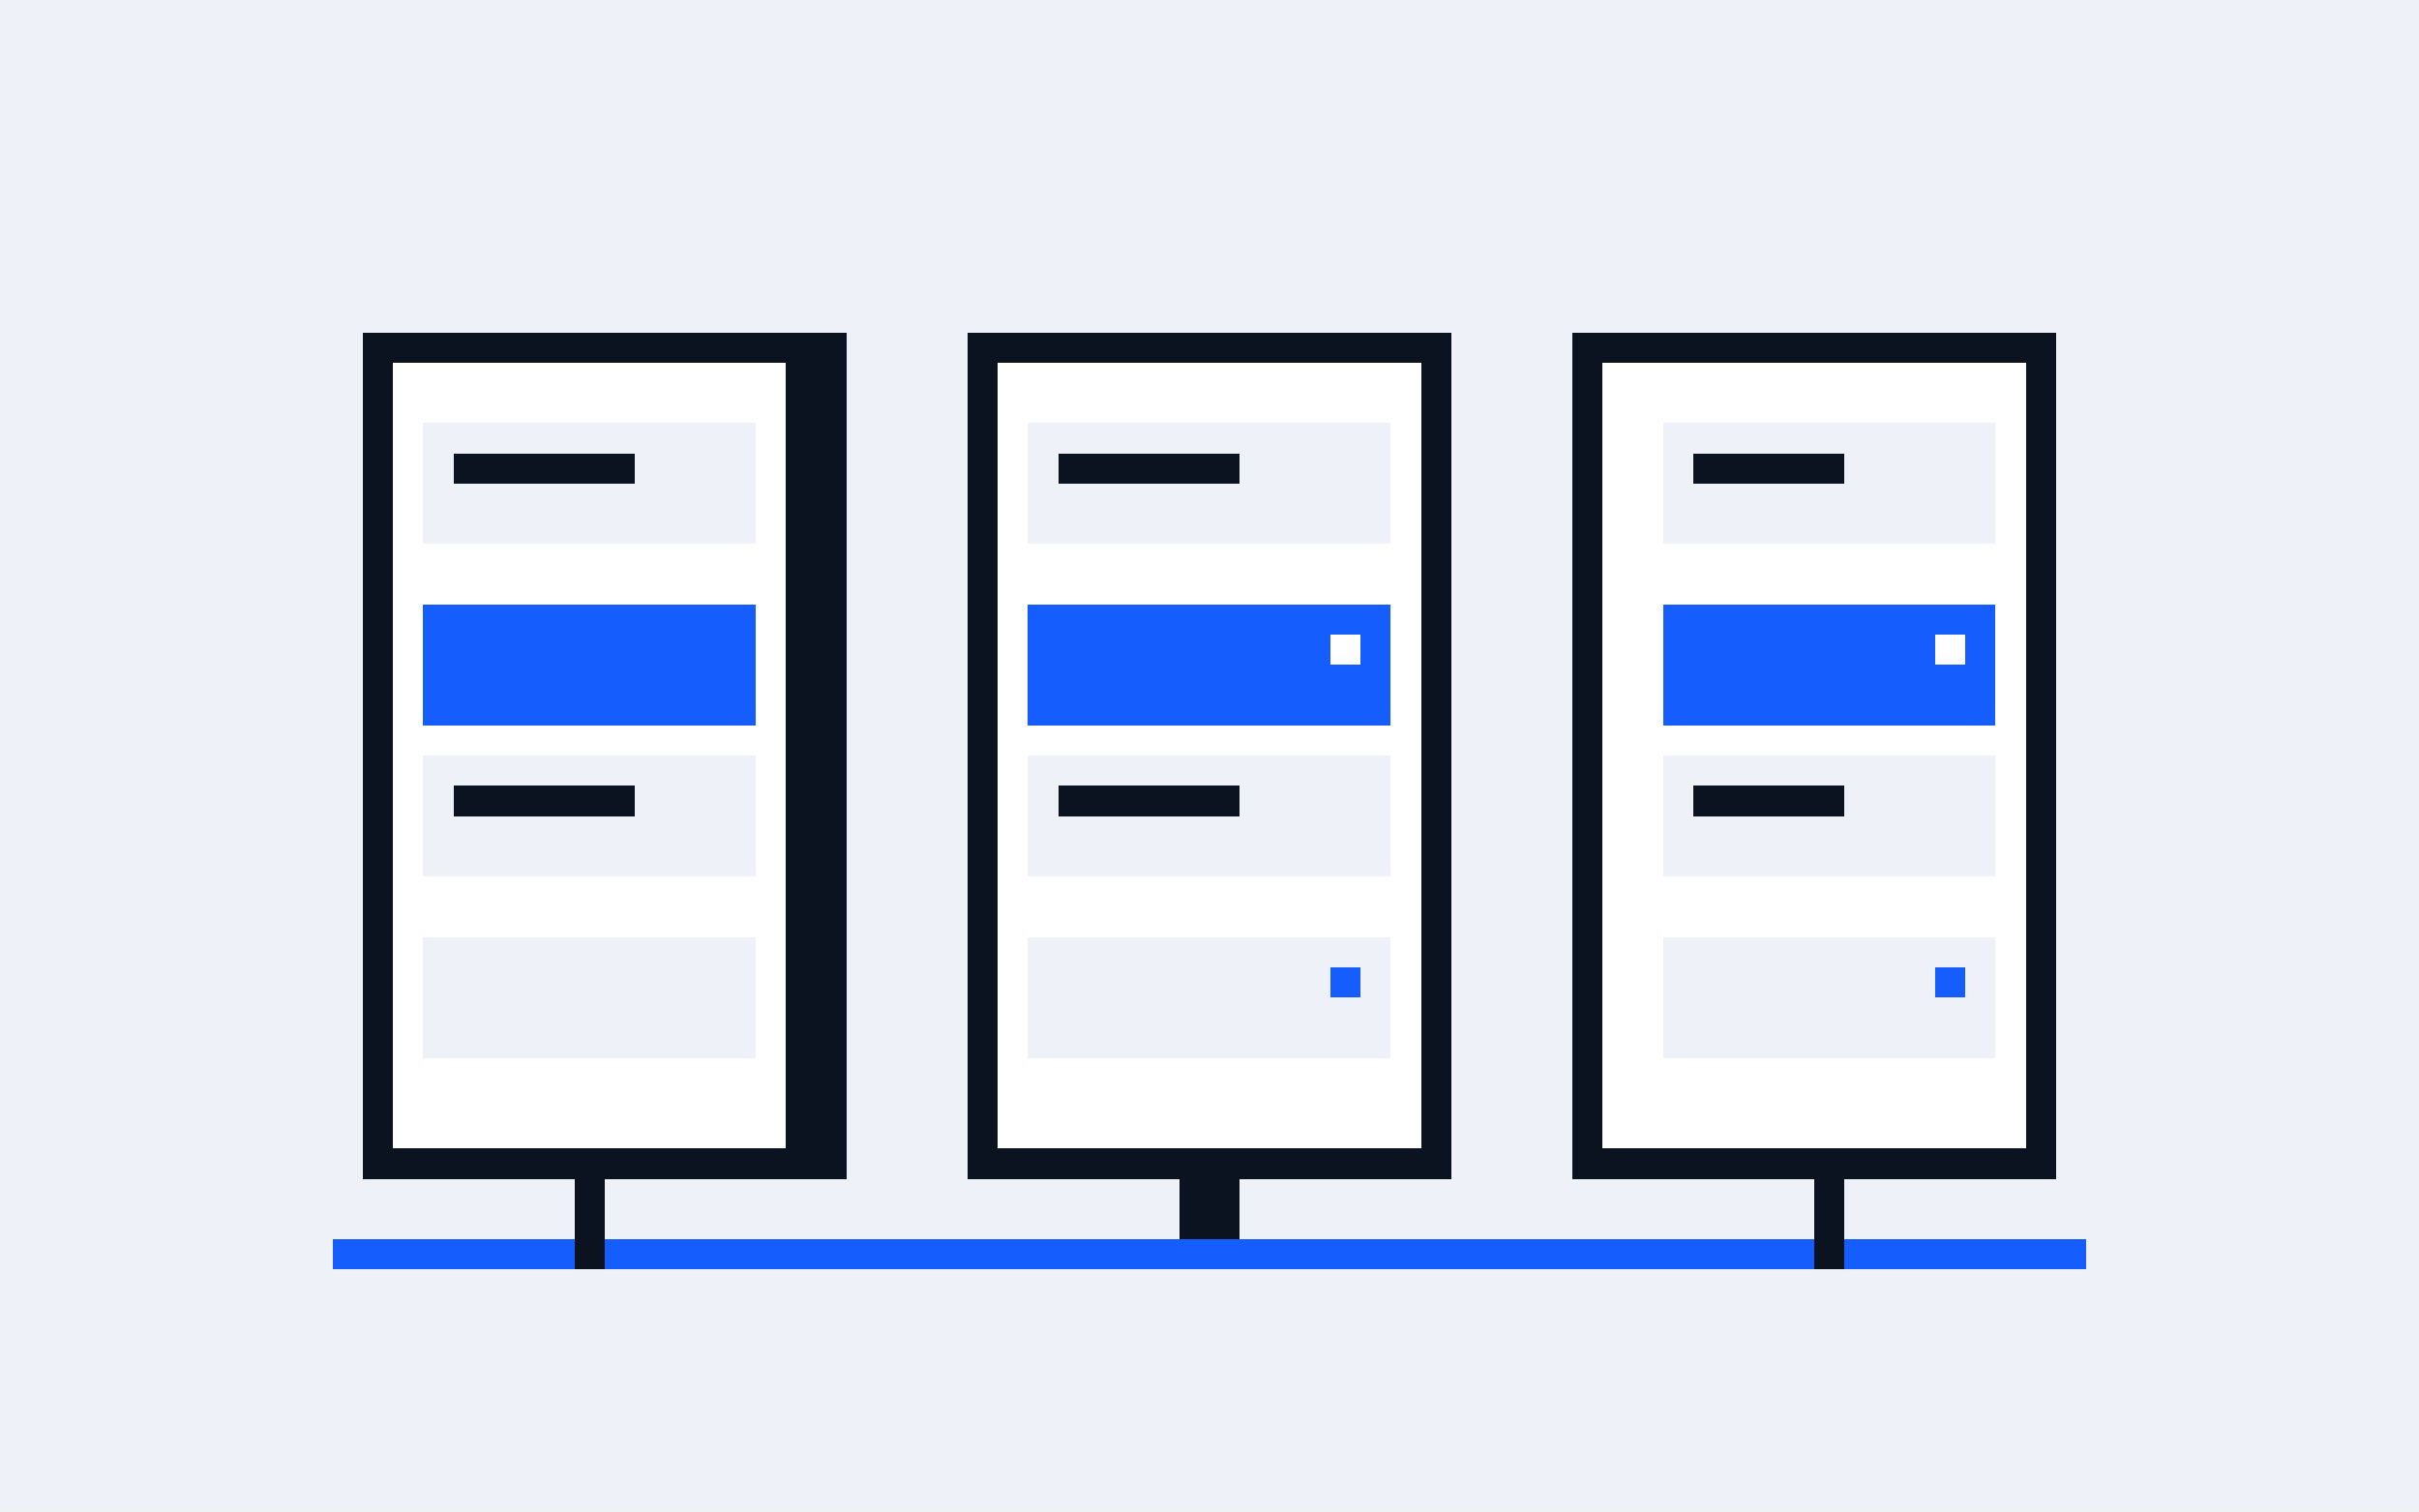
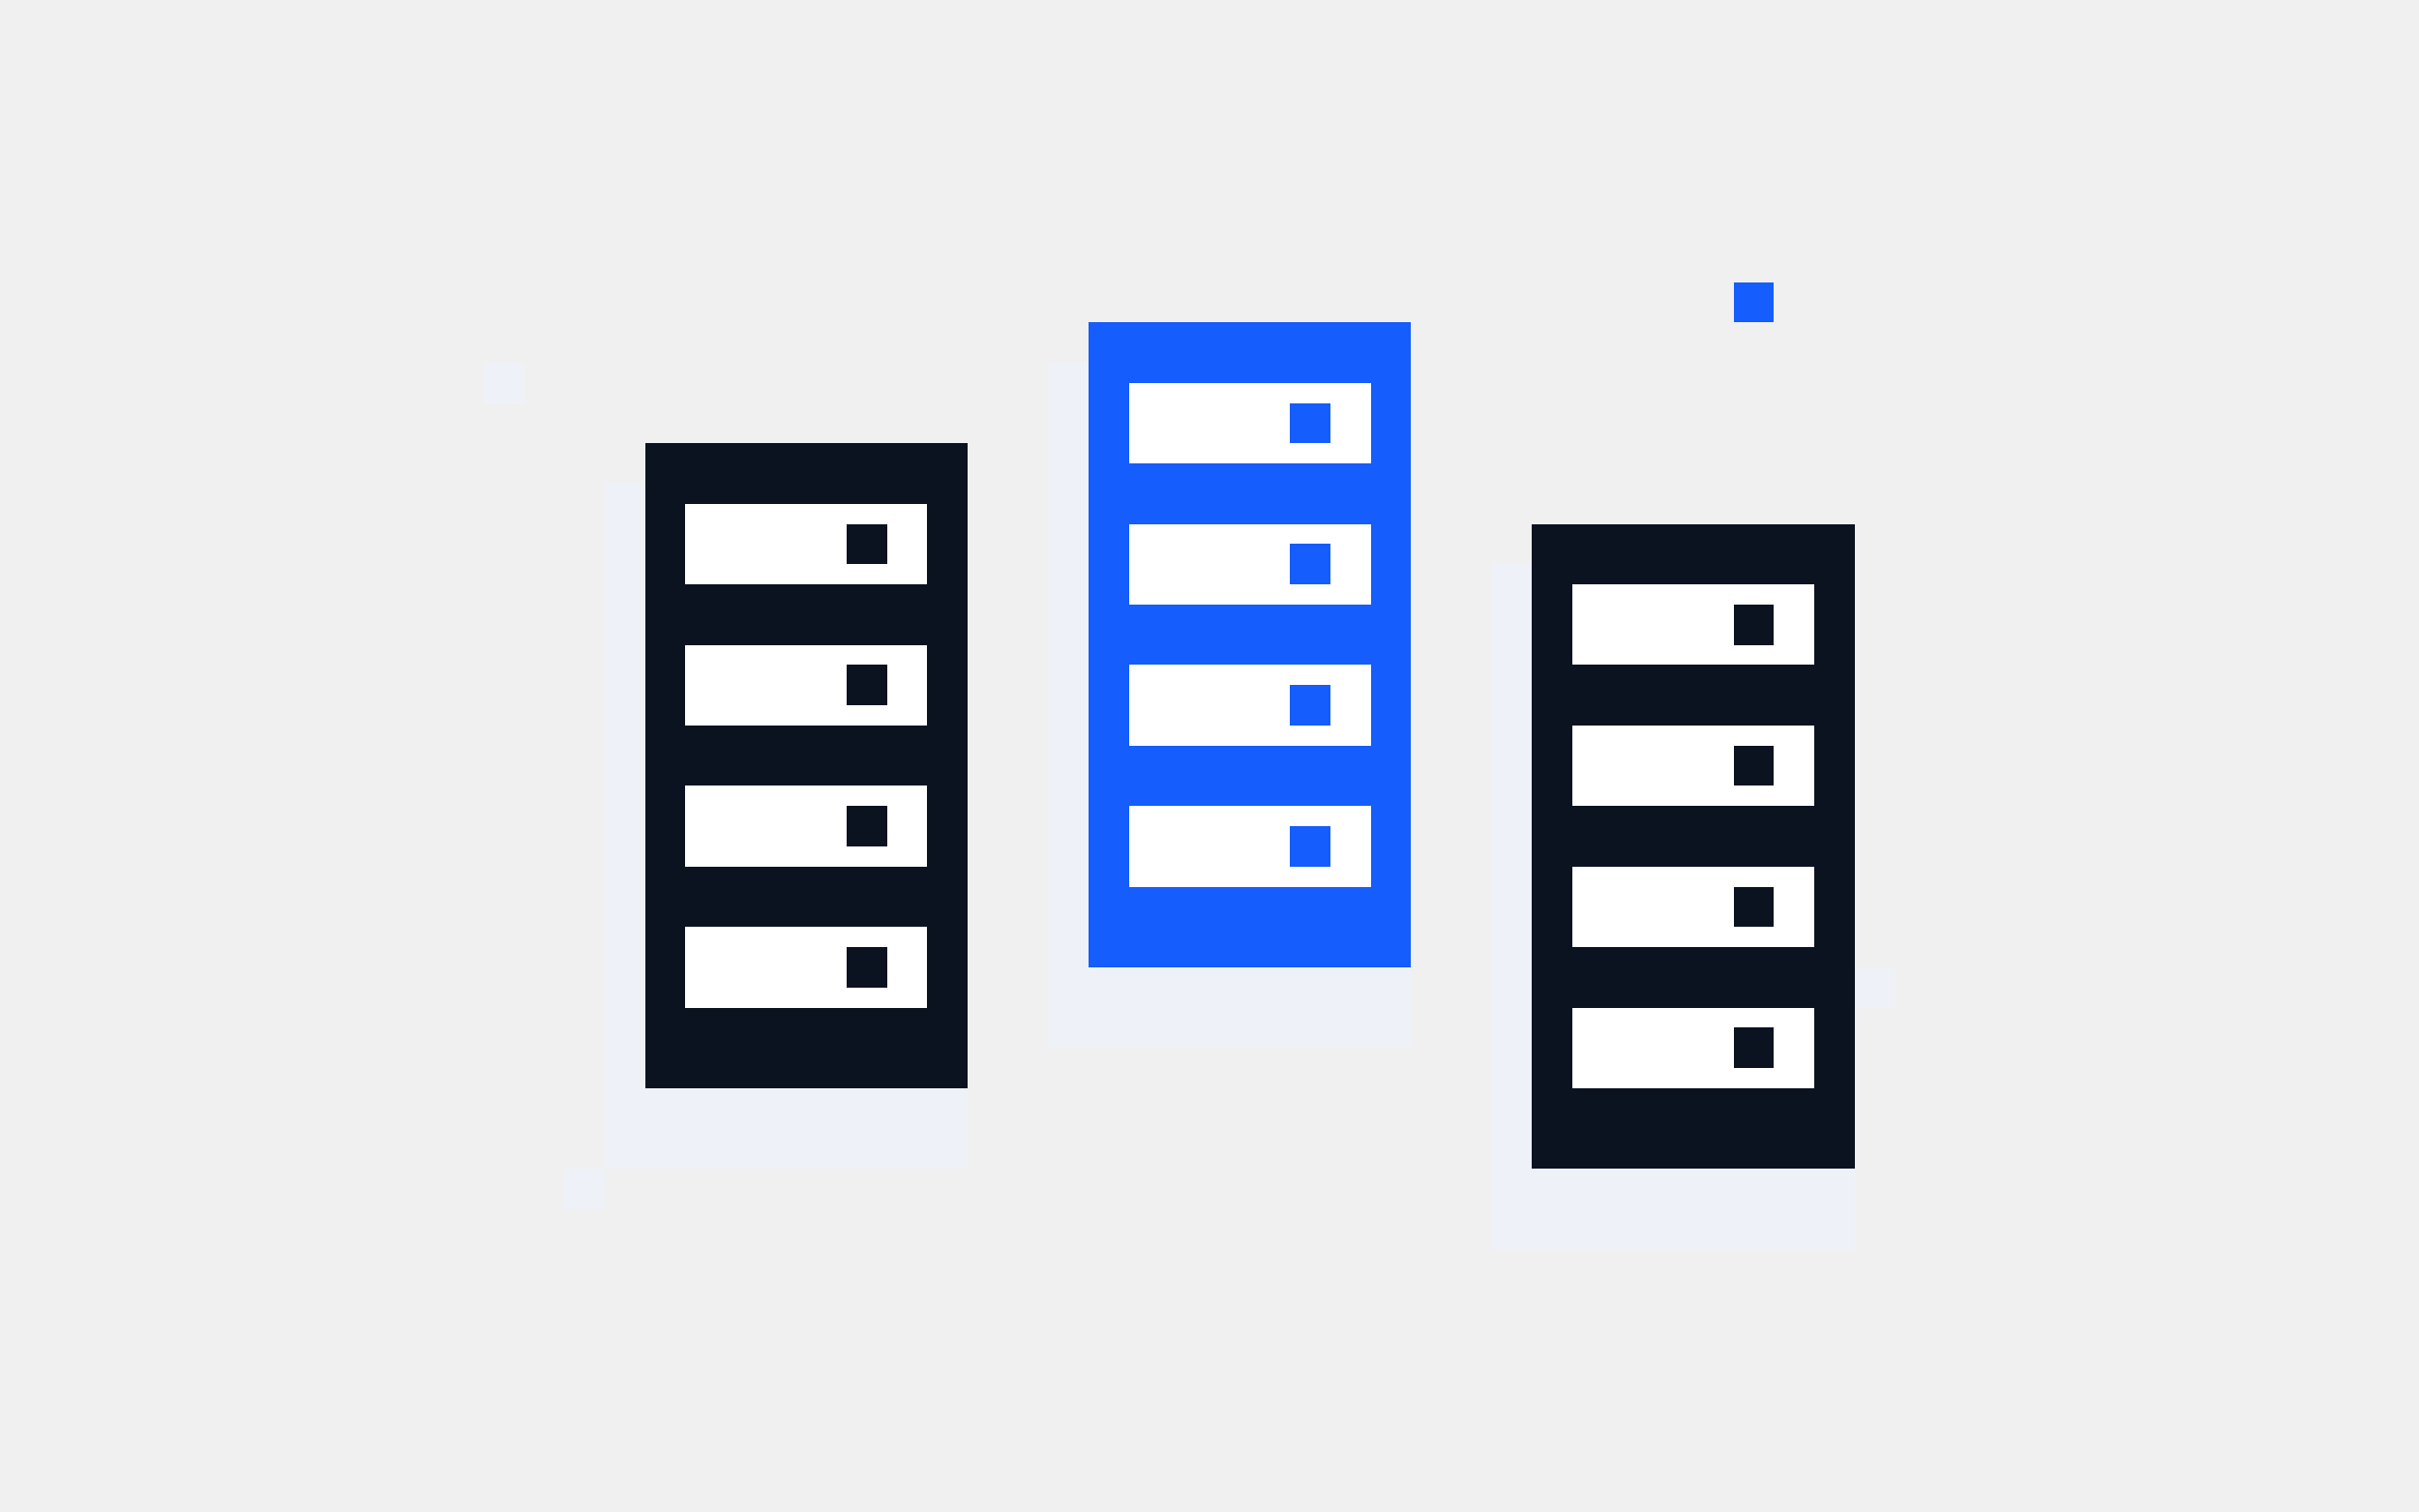
<svg xmlns="http://www.w3.org/2000/svg" viewBox="0 0 960 600" fill="none" shape-rendering="crispEdges">
-   <rect x="0" y="0" width="960" height="12" fill="#EEF2F8" />
-   <rect x="0" y="12" width="960" height="12" fill="#EEF2F8" />
-   <rect x="0" y="24" width="960" height="12" fill="#EEF2F8" />
-   <rect x="0" y="36" width="960" height="12" fill="#EEF2F8" />
-   <rect x="0" y="48" width="960" height="12" fill="#EEF2F8" />
-   <rect x="0" y="60" width="960" height="12" fill="#EEF2F8" />
-   <rect x="0" y="72" width="960" height="12" fill="#EEF2F8" />
-   <rect x="0" y="84" width="960" height="12" fill="#EEF2F8" />
-   <rect x="0" y="96" width="960" height="12" fill="#EEF2F8" />
-   <rect x="0" y="108" width="960" height="12" fill="#EEF2F8" />
-   <rect x="0" y="120" width="960" height="12" fill="#EEF2F8" />
-   <rect x="0" y="132" width="144" height="12" fill="#EEF2F8" />
-   <rect x="144" y="132" width="192" height="12" fill="#0B1220" />
-   <rect x="336" y="132" width="48" height="12" fill="#EEF2F8" />
-   <rect x="384" y="132" width="192" height="12" fill="#0B1220" />
-   <rect x="576" y="132" width="48" height="12" fill="#EEF2F8" />
-   <rect x="624" y="132" width="192" height="12" fill="#0B1220" />
-   <rect x="816" y="132" width="144" height="12" fill="#EEF2F8" />
-   <rect x="0" y="144" width="144" height="12" fill="#EEF2F8" />
-   <rect x="144" y="144" width="12" height="12" fill="#0B1220" />
-   <rect x="156" y="144" width="156" height="12" fill="#FFFFFF" />
-   <rect x="312" y="144" width="24" height="12" fill="#0B1220" />
-   <rect x="336" y="144" width="48" height="12" fill="#EEF2F8" />
-   <rect x="384" y="144" width="12" height="12" fill="#0B1220" />
-   <rect x="396" y="144" width="168" height="12" fill="#FFFFFF" />
-   <rect x="564" y="144" width="12" height="12" fill="#0B1220" />
-   <rect x="576" y="144" width="48" height="12" fill="#EEF2F8" />
-   <rect x="624" y="144" width="12" height="12" fill="#0B1220" />
-   <rect x="636" y="144" width="168" height="12" fill="#FFFFFF" />
-   <rect x="804" y="144" width="12" height="12" fill="#0B1220" />
-   <rect x="816" y="144" width="144" height="12" fill="#EEF2F8" />
-   <rect x="0" y="156" width="144" height="12" fill="#EEF2F8" />
-   <rect x="144" y="156" width="12" height="12" fill="#0B1220" />
-   <rect x="156" y="156" width="156" height="12" fill="#FFFFFF" />
-   <rect x="312" y="156" width="24" height="12" fill="#0B1220" />
-   <rect x="336" y="156" width="48" height="12" fill="#EEF2F8" />
-   <rect x="384" y="156" width="12" height="12" fill="#0B1220" />
-   <rect x="396" y="156" width="168" height="12" fill="#FFFFFF" />
-   <rect x="564" y="156" width="12" height="12" fill="#0B1220" />
-   <rect x="576" y="156" width="48" height="12" fill="#EEF2F8" />
-   <rect x="624" y="156" width="12" height="12" fill="#0B1220" />
-   <rect x="636" y="156" width="168" height="12" fill="#FFFFFF" />
-   <rect x="804" y="156" width="12" height="12" fill="#0B1220" />
-   <rect x="816" y="156" width="144" height="12" fill="#EEF2F8" />
-   <rect x="0" y="168" width="144" height="12" fill="#EEF2F8" />
-   <rect x="144" y="168" width="12" height="12" fill="#0B1220" />
-   <rect x="156" y="168" width="12" height="12" fill="#FFFFFF" />
-   <rect x="168" y="168" width="132" height="12" fill="#EEF2F8" />
-   <rect x="300" y="168" width="12" height="12" fill="#FFFFFF" />
-   <rect x="312" y="168" width="24" height="12" fill="#0B1220" />
-   <rect x="336" y="168" width="48" height="12" fill="#EEF2F8" />
-   <rect x="384" y="168" width="12" height="12" fill="#0B1220" />
-   <rect x="396" y="168" width="12" height="12" fill="#FFFFFF" />
-   <rect x="408" y="168" width="144" height="12" fill="#EEF2F8" />
-   <rect x="552" y="168" width="12" height="12" fill="#FFFFFF" />
-   <rect x="564" y="168" width="12" height="12" fill="#0B1220" />
-   <rect x="576" y="168" width="48" height="12" fill="#EEF2F8" />
-   <rect x="624" y="168" width="12" height="12" fill="#0B1220" />
-   <rect x="636" y="168" width="24" height="12" fill="#FFFFFF" />
-   <rect x="660" y="168" width="132" height="12" fill="#EEF2F8" />
-   <rect x="792" y="168" width="12" height="12" fill="#FFFFFF" />
-   <rect x="804" y="168" width="12" height="12" fill="#0B1220" />
-   <rect x="816" y="168" width="144" height="12" fill="#EEF2F8" />
-   <rect x="0" y="180" width="144" height="12" fill="#EEF2F8" />
-   <rect x="144" y="180" width="12" height="12" fill="#0B1220" />
-   <rect x="156" y="180" width="12" height="12" fill="#FFFFFF" />
-   <rect x="168" y="180" width="12" height="12" fill="#EEF2F8" />
-   <rect x="180" y="180" width="72" height="12" fill="#0B1220" />
-   <rect x="252" y="180" width="48" height="12" fill="#EEF2F8" />
-   <rect x="300" y="180" width="12" height="12" fill="#FFFFFF" />
-   <rect x="312" y="180" width="24" height="12" fill="#0B1220" />
-   <rect x="336" y="180" width="48" height="12" fill="#EEF2F8" />
-   <rect x="384" y="180" width="12" height="12" fill="#0B1220" />
-   <rect x="396" y="180" width="12" height="12" fill="#FFFFFF" />
-   <rect x="408" y="180" width="12" height="12" fill="#EEF2F8" />
-   <rect x="420" y="180" width="72" height="12" fill="#0B1220" />
-   <rect x="492" y="180" width="60" height="12" fill="#EEF2F8" />
-   <rect x="552" y="180" width="12" height="12" fill="#FFFFFF" />
-   <rect x="564" y="180" width="12" height="12" fill="#0B1220" />
-   <rect x="576" y="180" width="48" height="12" fill="#EEF2F8" />
-   <rect x="624" y="180" width="12" height="12" fill="#0B1220" />
-   <rect x="636" y="180" width="24" height="12" fill="#FFFFFF" />
-   <rect x="660" y="180" width="12" height="12" fill="#EEF2F8" />
-   <rect x="672" y="180" width="60" height="12" fill="#0B1220" />
-   <rect x="732" y="180" width="60" height="12" fill="#EEF2F8" />
-   <rect x="792" y="180" width="12" height="12" fill="#FFFFFF" />
-   <rect x="804" y="180" width="12" height="12" fill="#0B1220" />
-   <rect x="816" y="180" width="144" height="12" fill="#EEF2F8" />
-   <rect x="0" y="192" width="144" height="12" fill="#EEF2F8" />
-   <rect x="144" y="192" width="12" height="12" fill="#0B1220" />
-   <rect x="156" y="192" width="12" height="12" fill="#FFFFFF" />
-   <rect x="168" y="192" width="132" height="12" fill="#EEF2F8" />
-   <rect x="300" y="192" width="12" height="12" fill="#FFFFFF" />
-   <rect x="312" y="192" width="24" height="12" fill="#0B1220" />
-   <rect x="336" y="192" width="48" height="12" fill="#EEF2F8" />
-   <rect x="384" y="192" width="12" height="12" fill="#0B1220" />
-   <rect x="396" y="192" width="12" height="12" fill="#FFFFFF" />
-   <rect x="408" y="192" width="144" height="12" fill="#EEF2F8" />
-   <rect x="552" y="192" width="12" height="12" fill="#FFFFFF" />
-   <rect x="564" y="192" width="12" height="12" fill="#0B1220" />
-   <rect x="576" y="192" width="48" height="12" fill="#EEF2F8" />
-   <rect x="624" y="192" width="12" height="12" fill="#0B1220" />
-   <rect x="636" y="192" width="24" height="12" fill="#FFFFFF" />
-   <rect x="660" y="192" width="132" height="12" fill="#EEF2F8" />
-   <rect x="792" y="192" width="12" height="12" fill="#FFFFFF" />
-   <rect x="804" y="192" width="12" height="12" fill="#0B1220" />
-   <rect x="816" y="192" width="144" height="12" fill="#EEF2F8" />
-   <rect x="0" y="204" width="144" height="12" fill="#EEF2F8" />
-   <rect x="144" y="204" width="12" height="12" fill="#0B1220" />
-   <rect x="156" y="204" width="12" height="12" fill="#FFFFFF" />
-   <rect x="168" y="204" width="132" height="12" fill="#EEF2F8" />
-   <rect x="300" y="204" width="12" height="12" fill="#FFFFFF" />
-   <rect x="312" y="204" width="24" height="12" fill="#0B1220" />
-   <rect x="336" y="204" width="48" height="12" fill="#EEF2F8" />
-   <rect x="384" y="204" width="12" height="12" fill="#0B1220" />
-   <rect x="396" y="204" width="12" height="12" fill="#FFFFFF" />
-   <rect x="408" y="204" width="144" height="12" fill="#EEF2F8" />
-   <rect x="552" y="204" width="12" height="12" fill="#FFFFFF" />
-   <rect x="564" y="204" width="12" height="12" fill="#0B1220" />
-   <rect x="576" y="204" width="48" height="12" fill="#EEF2F8" />
-   <rect x="624" y="204" width="12" height="12" fill="#0B1220" />
-   <rect x="636" y="204" width="24" height="12" fill="#FFFFFF" />
-   <rect x="660" y="204" width="132" height="12" fill="#EEF2F8" />
-   <rect x="792" y="204" width="12" height="12" fill="#FFFFFF" />
-   <rect x="804" y="204" width="12" height="12" fill="#0B1220" />
-   <rect x="816" y="204" width="144" height="12" fill="#EEF2F8" />
-   <rect x="0" y="216" width="144" height="12" fill="#EEF2F8" />
-   <rect x="144" y="216" width="12" height="12" fill="#0B1220" />
-   <rect x="156" y="216" width="156" height="12" fill="#FFFFFF" />
-   <rect x="312" y="216" width="24" height="12" fill="#0B1220" />
-   <rect x="336" y="216" width="48" height="12" fill="#EEF2F8" />
-   <rect x="384" y="216" width="12" height="12" fill="#0B1220" />
-   <rect x="396" y="216" width="168" height="12" fill="#FFFFFF" />
-   <rect x="564" y="216" width="12" height="12" fill="#0B1220" />
-   <rect x="576" y="216" width="48" height="12" fill="#EEF2F8" />
-   <rect x="624" y="216" width="12" height="12" fill="#0B1220" />
-   <rect x="636" y="216" width="168" height="12" fill="#FFFFFF" />
-   <rect x="804" y="216" width="12" height="12" fill="#0B1220" />
-   <rect x="816" y="216" width="144" height="12" fill="#EEF2F8" />
-   <rect x="0" y="228" width="144" height="12" fill="#EEF2F8" />
-   <rect x="144" y="228" width="12" height="12" fill="#0B1220" />
-   <rect x="156" y="228" width="156" height="12" fill="#FFFFFF" />
-   <rect x="312" y="228" width="24" height="12" fill="#0B1220" />
-   <rect x="336" y="228" width="48" height="12" fill="#EEF2F8" />
-   <rect x="384" y="228" width="12" height="12" fill="#0B1220" />
-   <rect x="396" y="228" width="168" height="12" fill="#FFFFFF" />
-   <rect x="564" y="228" width="12" height="12" fill="#0B1220" />
-   <rect x="576" y="228" width="48" height="12" fill="#EEF2F8" />
-   <rect x="624" y="228" width="12" height="12" fill="#0B1220" />
-   <rect x="636" y="228" width="168" height="12" fill="#FFFFFF" />
-   <rect x="804" y="228" width="12" height="12" fill="#0B1220" />
-   <rect x="816" y="228" width="144" height="12" fill="#EEF2F8" />
-   <rect x="0" y="240" width="144" height="12" fill="#EEF2F8" />
-   <rect x="144" y="240" width="12" height="12" fill="#0B1220" />
-   <rect x="156" y="240" width="12" height="12" fill="#FFFFFF" />
-   <rect x="168" y="240" width="132" height="12" fill="#155DFC" />
-   <rect x="300" y="240" width="12" height="12" fill="#FFFFFF" />
-   <rect x="312" y="240" width="24" height="12" fill="#0B1220" />
-   <rect x="336" y="240" width="48" height="12" fill="#EEF2F8" />
-   <rect x="384" y="240" width="12" height="12" fill="#0B1220" />
-   <rect x="396" y="240" width="12" height="12" fill="#FFFFFF" />
-   <rect x="408" y="240" width="144" height="12" fill="#155DFC" />
-   <rect x="552" y="240" width="12" height="12" fill="#FFFFFF" />
-   <rect x="564" y="240" width="12" height="12" fill="#0B1220" />
-   <rect x="576" y="240" width="48" height="12" fill="#EEF2F8" />
-   <rect x="624" y="240" width="12" height="12" fill="#0B1220" />
-   <rect x="636" y="240" width="24" height="12" fill="#FFFFFF" />
-   <rect x="660" y="240" width="132" height="12" fill="#155DFC" />
-   <rect x="792" y="240" width="12" height="12" fill="#FFFFFF" />
-   <rect x="804" y="240" width="12" height="12" fill="#0B1220" />
-   <rect x="816" y="240" width="144" height="12" fill="#EEF2F8" />
-   <rect x="0" y="252" width="144" height="12" fill="#EEF2F8" />
-   <rect x="144" y="252" width="12" height="12" fill="#0B1220" />
-   <rect x="156" y="252" width="12" height="12" fill="#FFFFFF" />
-   <rect x="168" y="252" width="132" height="12" fill="#155DFC" />
-   <rect x="300" y="252" width="12" height="12" fill="#FFFFFF" />
-   <rect x="312" y="252" width="24" height="12" fill="#0B1220" />
-   <rect x="336" y="252" width="48" height="12" fill="#EEF2F8" />
-   <rect x="384" y="252" width="12" height="12" fill="#0B1220" />
-   <rect x="396" y="252" width="12" height="12" fill="#FFFFFF" />
-   <rect x="408" y="252" width="120" height="12" fill="#155DFC" />
-   <rect x="528" y="252" width="12" height="12" fill="#FFFFFF" />
-   <rect x="540" y="252" width="12" height="12" fill="#155DFC" />
-   <rect x="552" y="252" width="12" height="12" fill="#FFFFFF" />
-   <rect x="564" y="252" width="12" height="12" fill="#0B1220" />
-   <rect x="576" y="252" width="48" height="12" fill="#EEF2F8" />
-   <rect x="624" y="252" width="12" height="12" fill="#0B1220" />
-   <rect x="636" y="252" width="24" height="12" fill="#FFFFFF" />
-   <rect x="660" y="252" width="108" height="12" fill="#155DFC" />
-   <rect x="768" y="252" width="12" height="12" fill="#FFFFFF" />
-   <rect x="780" y="252" width="12" height="12" fill="#155DFC" />
-   <rect x="792" y="252" width="12" height="12" fill="#FFFFFF" />
-   <rect x="804" y="252" width="12" height="12" fill="#0B1220" />
-   <rect x="816" y="252" width="144" height="12" fill="#EEF2F8" />
-   <rect x="0" y="264" width="144" height="12" fill="#EEF2F8" />
-   <rect x="144" y="264" width="12" height="12" fill="#0B1220" />
-   <rect x="156" y="264" width="12" height="12" fill="#FFFFFF" />
-   <rect x="168" y="264" width="132" height="12" fill="#155DFC" />
-   <rect x="300" y="264" width="12" height="12" fill="#FFFFFF" />
-   <rect x="312" y="264" width="24" height="12" fill="#0B1220" />
-   <rect x="336" y="264" width="48" height="12" fill="#EEF2F8" />
-   <rect x="384" y="264" width="12" height="12" fill="#0B1220" />
-   <rect x="396" y="264" width="12" height="12" fill="#FFFFFF" />
-   <rect x="408" y="264" width="144" height="12" fill="#155DFC" />
-   <rect x="552" y="264" width="12" height="12" fill="#FFFFFF" />
-   <rect x="564" y="264" width="12" height="12" fill="#0B1220" />
-   <rect x="576" y="264" width="48" height="12" fill="#EEF2F8" />
-   <rect x="624" y="264" width="12" height="12" fill="#0B1220" />
-   <rect x="636" y="264" width="24" height="12" fill="#FFFFFF" />
-   <rect x="660" y="264" width="132" height="12" fill="#155DFC" />
-   <rect x="792" y="264" width="12" height="12" fill="#FFFFFF" />
-   <rect x="804" y="264" width="12" height="12" fill="#0B1220" />
-   <rect x="816" y="264" width="144" height="12" fill="#EEF2F8" />
-   <rect x="0" y="276" width="144" height="12" fill="#EEF2F8" />
-   <rect x="144" y="276" width="12" height="12" fill="#0B1220" />
-   <rect x="156" y="276" width="12" height="12" fill="#FFFFFF" />
-   <rect x="168" y="276" width="132" height="12" fill="#155DFC" />
-   <rect x="300" y="276" width="12" height="12" fill="#FFFFFF" />
-   <rect x="312" y="276" width="24" height="12" fill="#0B1220" />
-   <rect x="336" y="276" width="48" height="12" fill="#EEF2F8" />
-   <rect x="384" y="276" width="12" height="12" fill="#0B1220" />
-   <rect x="396" y="276" width="12" height="12" fill="#FFFFFF" />
-   <rect x="408" y="276" width="144" height="12" fill="#155DFC" />
-   <rect x="552" y="276" width="12" height="12" fill="#FFFFFF" />
-   <rect x="564" y="276" width="12" height="12" fill="#0B1220" />
-   <rect x="576" y="276" width="48" height="12" fill="#EEF2F8" />
-   <rect x="624" y="276" width="12" height="12" fill="#0B1220" />
-   <rect x="636" y="276" width="24" height="12" fill="#FFFFFF" />
-   <rect x="660" y="276" width="132" height="12" fill="#155DFC" />
-   <rect x="792" y="276" width="12" height="12" fill="#FFFFFF" />
-   <rect x="804" y="276" width="12" height="12" fill="#0B1220" />
-   <rect x="816" y="276" width="144" height="12" fill="#EEF2F8" />
-   <rect x="0" y="288" width="144" height="12" fill="#EEF2F8" />
-   <rect x="144" y="288" width="12" height="12" fill="#0B1220" />
-   <rect x="156" y="288" width="156" height="12" fill="#FFFFFF" />
-   <rect x="312" y="288" width="24" height="12" fill="#0B1220" />
-   <rect x="336" y="288" width="48" height="12" fill="#EEF2F8" />
-   <rect x="384" y="288" width="12" height="12" fill="#0B1220" />
-   <rect x="396" y="288" width="168" height="12" fill="#FFFFFF" />
-   <rect x="564" y="288" width="12" height="12" fill="#0B1220" />
-   <rect x="576" y="288" width="48" height="12" fill="#EEF2F8" />
-   <rect x="624" y="288" width="12" height="12" fill="#0B1220" />
-   <rect x="636" y="288" width="168" height="12" fill="#FFFFFF" />
-   <rect x="804" y="288" width="12" height="12" fill="#0B1220" />
-   <rect x="816" y="288" width="144" height="12" fill="#EEF2F8" />
-   <rect x="0" y="300" width="144" height="12" fill="#EEF2F8" />
-   <rect x="144" y="300" width="12" height="12" fill="#0B1220" />
-   <rect x="156" y="300" width="12" height="12" fill="#FFFFFF" />
-   <rect x="168" y="300" width="132" height="12" fill="#EEF2F8" />
-   <rect x="300" y="300" width="12" height="12" fill="#FFFFFF" />
-   <rect x="312" y="300" width="24" height="12" fill="#0B1220" />
-   <rect x="336" y="300" width="48" height="12" fill="#EEF2F8" />
-   <rect x="384" y="300" width="12" height="12" fill="#0B1220" />
-   <rect x="396" y="300" width="12" height="12" fill="#FFFFFF" />
-   <rect x="408" y="300" width="144" height="12" fill="#EEF2F8" />
-   <rect x="552" y="300" width="12" height="12" fill="#FFFFFF" />
-   <rect x="564" y="300" width="12" height="12" fill="#0B1220" />
-   <rect x="576" y="300" width="48" height="12" fill="#EEF2F8" />
-   <rect x="624" y="300" width="12" height="12" fill="#0B1220" />
-   <rect x="636" y="300" width="24" height="12" fill="#FFFFFF" />
-   <rect x="660" y="300" width="132" height="12" fill="#EEF2F8" />
-   <rect x="792" y="300" width="12" height="12" fill="#FFFFFF" />
-   <rect x="804" y="300" width="12" height="12" fill="#0B1220" />
-   <rect x="816" y="300" width="144" height="12" fill="#EEF2F8" />
-   <rect x="0" y="312" width="144" height="12" fill="#EEF2F8" />
-   <rect x="144" y="312" width="12" height="12" fill="#0B1220" />
-   <rect x="156" y="312" width="12" height="12" fill="#FFFFFF" />
-   <rect x="168" y="312" width="12" height="12" fill="#EEF2F8" />
-   <rect x="180" y="312" width="72" height="12" fill="#0B1220" />
-   <rect x="252" y="312" width="48" height="12" fill="#EEF2F8" />
-   <rect x="300" y="312" width="12" height="12" fill="#FFFFFF" />
-   <rect x="312" y="312" width="24" height="12" fill="#0B1220" />
-   <rect x="336" y="312" width="48" height="12" fill="#EEF2F8" />
-   <rect x="384" y="312" width="12" height="12" fill="#0B1220" />
-   <rect x="396" y="312" width="12" height="12" fill="#FFFFFF" />
-   <rect x="408" y="312" width="12" height="12" fill="#EEF2F8" />
-   <rect x="420" y="312" width="72" height="12" fill="#0B1220" />
-   <rect x="492" y="312" width="60" height="12" fill="#EEF2F8" />
-   <rect x="552" y="312" width="12" height="12" fill="#FFFFFF" />
-   <rect x="564" y="312" width="12" height="12" fill="#0B1220" />
-   <rect x="576" y="312" width="48" height="12" fill="#EEF2F8" />
-   <rect x="624" y="312" width="12" height="12" fill="#0B1220" />
-   <rect x="636" y="312" width="24" height="12" fill="#FFFFFF" />
-   <rect x="660" y="312" width="12" height="12" fill="#EEF2F8" />
-   <rect x="672" y="312" width="60" height="12" fill="#0B1220" />
-   <rect x="732" y="312" width="60" height="12" fill="#EEF2F8" />
-   <rect x="792" y="312" width="12" height="12" fill="#FFFFFF" />
-   <rect x="804" y="312" width="12" height="12" fill="#0B1220" />
-   <rect x="816" y="312" width="144" height="12" fill="#EEF2F8" />
-   <rect x="0" y="324" width="144" height="12" fill="#EEF2F8" />
-   <rect x="144" y="324" width="12" height="12" fill="#0B1220" />
-   <rect x="156" y="324" width="12" height="12" fill="#FFFFFF" />
-   <rect x="168" y="324" width="132" height="12" fill="#EEF2F8" />
-   <rect x="300" y="324" width="12" height="12" fill="#FFFFFF" />
-   <rect x="312" y="324" width="24" height="12" fill="#0B1220" />
-   <rect x="336" y="324" width="48" height="12" fill="#EEF2F8" />
-   <rect x="384" y="324" width="12" height="12" fill="#0B1220" />
-   <rect x="396" y="324" width="12" height="12" fill="#FFFFFF" />
-   <rect x="408" y="324" width="144" height="12" fill="#EEF2F8" />
-   <rect x="552" y="324" width="12" height="12" fill="#FFFFFF" />
-   <rect x="564" y="324" width="12" height="12" fill="#0B1220" />
-   <rect x="576" y="324" width="48" height="12" fill="#EEF2F8" />
-   <rect x="624" y="324" width="12" height="12" fill="#0B1220" />
-   <rect x="636" y="324" width="24" height="12" fill="#FFFFFF" />
-   <rect x="660" y="324" width="132" height="12" fill="#EEF2F8" />
-   <rect x="792" y="324" width="12" height="12" fill="#FFFFFF" />
-   <rect x="804" y="324" width="12" height="12" fill="#0B1220" />
-   <rect x="816" y="324" width="144" height="12" fill="#EEF2F8" />
-   <rect x="0" y="336" width="144" height="12" fill="#EEF2F8" />
-   <rect x="144" y="336" width="12" height="12" fill="#0B1220" />
-   <rect x="156" y="336" width="12" height="12" fill="#FFFFFF" />
-   <rect x="168" y="336" width="132" height="12" fill="#EEF2F8" />
-   <rect x="300" y="336" width="12" height="12" fill="#FFFFFF" />
-   <rect x="312" y="336" width="24" height="12" fill="#0B1220" />
-   <rect x="336" y="336" width="48" height="12" fill="#EEF2F8" />
-   <rect x="384" y="336" width="12" height="12" fill="#0B1220" />
-   <rect x="396" y="336" width="12" height="12" fill="#FFFFFF" />
-   <rect x="408" y="336" width="144" height="12" fill="#EEF2F8" />
-   <rect x="552" y="336" width="12" height="12" fill="#FFFFFF" />
-   <rect x="564" y="336" width="12" height="12" fill="#0B1220" />
-   <rect x="576" y="336" width="48" height="12" fill="#EEF2F8" />
-   <rect x="624" y="336" width="12" height="12" fill="#0B1220" />
-   <rect x="636" y="336" width="24" height="12" fill="#FFFFFF" />
-   <rect x="660" y="336" width="132" height="12" fill="#EEF2F8" />
-   <rect x="792" y="336" width="12" height="12" fill="#FFFFFF" />
-   <rect x="804" y="336" width="12" height="12" fill="#0B1220" />
-   <rect x="816" y="336" width="144" height="12" fill="#EEF2F8" />
-   <rect x="0" y="348" width="144" height="12" fill="#EEF2F8" />
-   <rect x="144" y="348" width="12" height="12" fill="#0B1220" />
-   <rect x="156" y="348" width="156" height="12" fill="#FFFFFF" />
-   <rect x="312" y="348" width="24" height="12" fill="#0B1220" />
-   <rect x="336" y="348" width="48" height="12" fill="#EEF2F8" />
-   <rect x="384" y="348" width="12" height="12" fill="#0B1220" />
-   <rect x="396" y="348" width="168" height="12" fill="#FFFFFF" />
-   <rect x="564" y="348" width="12" height="12" fill="#0B1220" />
-   <rect x="576" y="348" width="48" height="12" fill="#EEF2F8" />
-   <rect x="624" y="348" width="12" height="12" fill="#0B1220" />
-   <rect x="636" y="348" width="168" height="12" fill="#FFFFFF" />
-   <rect x="804" y="348" width="12" height="12" fill="#0B1220" />
-   <rect x="816" y="348" width="144" height="12" fill="#EEF2F8" />
-   <rect x="0" y="360" width="144" height="12" fill="#EEF2F8" />
-   <rect x="144" y="360" width="12" height="12" fill="#0B1220" />
-   <rect x="156" y="360" width="156" height="12" fill="#FFFFFF" />
-   <rect x="312" y="360" width="24" height="12" fill="#0B1220" />
-   <rect x="336" y="360" width="48" height="12" fill="#EEF2F8" />
-   <rect x="384" y="360" width="12" height="12" fill="#0B1220" />
-   <rect x="396" y="360" width="168" height="12" fill="#FFFFFF" />
-   <rect x="564" y="360" width="12" height="12" fill="#0B1220" />
-   <rect x="576" y="360" width="48" height="12" fill="#EEF2F8" />
-   <rect x="624" y="360" width="12" height="12" fill="#0B1220" />
-   <rect x="636" y="360" width="168" height="12" fill="#FFFFFF" />
-   <rect x="804" y="360" width="12" height="12" fill="#0B1220" />
-   <rect x="816" y="360" width="144" height="12" fill="#EEF2F8" />
-   <rect x="0" y="372" width="144" height="12" fill="#EEF2F8" />
-   <rect x="144" y="372" width="12" height="12" fill="#0B1220" />
-   <rect x="156" y="372" width="12" height="12" fill="#FFFFFF" />
-   <rect x="168" y="372" width="132" height="12" fill="#EEF2F8" />
-   <rect x="300" y="372" width="12" height="12" fill="#FFFFFF" />
-   <rect x="312" y="372" width="24" height="12" fill="#0B1220" />
-   <rect x="336" y="372" width="48" height="12" fill="#EEF2F8" />
-   <rect x="384" y="372" width="12" height="12" fill="#0B1220" />
-   <rect x="396" y="372" width="12" height="12" fill="#FFFFFF" />
-   <rect x="408" y="372" width="144" height="12" fill="#EEF2F8" />
-   <rect x="552" y="372" width="12" height="12" fill="#FFFFFF" />
-   <rect x="564" y="372" width="12" height="12" fill="#0B1220" />
-   <rect x="576" y="372" width="48" height="12" fill="#EEF2F8" />
-   <rect x="624" y="372" width="12" height="12" fill="#0B1220" />
-   <rect x="636" y="372" width="24" height="12" fill="#FFFFFF" />
-   <rect x="660" y="372" width="132" height="12" fill="#EEF2F8" />
-   <rect x="792" y="372" width="12" height="12" fill="#FFFFFF" />
-   <rect x="804" y="372" width="12" height="12" fill="#0B1220" />
-   <rect x="816" y="372" width="144" height="12" fill="#EEF2F8" />
-   <rect x="0" y="384" width="144" height="12" fill="#EEF2F8" />
-   <rect x="144" y="384" width="12" height="12" fill="#0B1220" />
-   <rect x="156" y="384" width="12" height="12" fill="#FFFFFF" />
-   <rect x="168" y="384" width="132" height="12" fill="#EEF2F8" />
-   <rect x="300" y="384" width="12" height="12" fill="#FFFFFF" />
-   <rect x="312" y="384" width="24" height="12" fill="#0B1220" />
-   <rect x="336" y="384" width="48" height="12" fill="#EEF2F8" />
-   <rect x="384" y="384" width="12" height="12" fill="#0B1220" />
-   <rect x="396" y="384" width="12" height="12" fill="#FFFFFF" />
-   <rect x="408" y="384" width="120" height="12" fill="#EEF2F8" />
-   <rect x="528" y="384" width="12" height="12" fill="#155DFC" />
-   <rect x="540" y="384" width="12" height="12" fill="#EEF2F8" />
-   <rect x="552" y="384" width="12" height="12" fill="#FFFFFF" />
-   <rect x="564" y="384" width="12" height="12" fill="#0B1220" />
-   <rect x="576" y="384" width="48" height="12" fill="#EEF2F8" />
-   <rect x="624" y="384" width="12" height="12" fill="#0B1220" />
-   <rect x="636" y="384" width="24" height="12" fill="#FFFFFF" />
-   <rect x="660" y="384" width="108" height="12" fill="#EEF2F8" />
-   <rect x="768" y="384" width="12" height="12" fill="#155DFC" />
-   <rect x="780" y="384" width="12" height="12" fill="#EEF2F8" />
-   <rect x="792" y="384" width="12" height="12" fill="#FFFFFF" />
-   <rect x="804" y="384" width="12" height="12" fill="#0B1220" />
-   <rect x="816" y="384" width="144" height="12" fill="#EEF2F8" />
-   <rect x="0" y="396" width="144" height="12" fill="#EEF2F8" />
-   <rect x="144" y="396" width="12" height="12" fill="#0B1220" />
-   <rect x="156" y="396" width="12" height="12" fill="#FFFFFF" />
-   <rect x="168" y="396" width="132" height="12" fill="#EEF2F8" />
-   <rect x="300" y="396" width="12" height="12" fill="#FFFFFF" />
-   <rect x="312" y="396" width="24" height="12" fill="#0B1220" />
-   <rect x="336" y="396" width="48" height="12" fill="#EEF2F8" />
-   <rect x="384" y="396" width="12" height="12" fill="#0B1220" />
-   <rect x="396" y="396" width="12" height="12" fill="#FFFFFF" />
-   <rect x="408" y="396" width="144" height="12" fill="#EEF2F8" />
-   <rect x="552" y="396" width="12" height="12" fill="#FFFFFF" />
-   <rect x="564" y="396" width="12" height="12" fill="#0B1220" />
-   <rect x="576" y="396" width="48" height="12" fill="#EEF2F8" />
-   <rect x="624" y="396" width="12" height="12" fill="#0B1220" />
-   <rect x="636" y="396" width="24" height="12" fill="#FFFFFF" />
-   <rect x="660" y="396" width="132" height="12" fill="#EEF2F8" />
-   <rect x="792" y="396" width="12" height="12" fill="#FFFFFF" />
-   <rect x="804" y="396" width="12" height="12" fill="#0B1220" />
-   <rect x="816" y="396" width="144" height="12" fill="#EEF2F8" />
-   <rect x="0" y="408" width="144" height="12" fill="#EEF2F8" />
-   <rect x="144" y="408" width="12" height="12" fill="#0B1220" />
-   <rect x="156" y="408" width="12" height="12" fill="#FFFFFF" />
-   <rect x="168" y="408" width="132" height="12" fill="#EEF2F8" />
-   <rect x="300" y="408" width="12" height="12" fill="#FFFFFF" />
-   <rect x="312" y="408" width="24" height="12" fill="#0B1220" />
-   <rect x="336" y="408" width="48" height="12" fill="#EEF2F8" />
-   <rect x="384" y="408" width="12" height="12" fill="#0B1220" />
-   <rect x="396" y="408" width="12" height="12" fill="#FFFFFF" />
-   <rect x="408" y="408" width="144" height="12" fill="#EEF2F8" />
-   <rect x="552" y="408" width="12" height="12" fill="#FFFFFF" />
-   <rect x="564" y="408" width="12" height="12" fill="#0B1220" />
-   <rect x="576" y="408" width="48" height="12" fill="#EEF2F8" />
-   <rect x="624" y="408" width="12" height="12" fill="#0B1220" />
-   <rect x="636" y="408" width="24" height="12" fill="#FFFFFF" />
-   <rect x="660" y="408" width="132" height="12" fill="#EEF2F8" />
-   <rect x="792" y="408" width="12" height="12" fill="#FFFFFF" />
-   <rect x="804" y="408" width="12" height="12" fill="#0B1220" />
-   <rect x="816" y="408" width="144" height="12" fill="#EEF2F8" />
-   <rect x="0" y="420" width="144" height="12" fill="#EEF2F8" />
-   <rect x="144" y="420" width="12" height="12" fill="#0B1220" />
-   <rect x="156" y="420" width="156" height="12" fill="#FFFFFF" />
-   <rect x="312" y="420" width="24" height="12" fill="#0B1220" />
-   <rect x="336" y="420" width="48" height="12" fill="#EEF2F8" />
-   <rect x="384" y="420" width="12" height="12" fill="#0B1220" />
-   <rect x="396" y="420" width="168" height="12" fill="#FFFFFF" />
-   <rect x="564" y="420" width="12" height="12" fill="#0B1220" />
-   <rect x="576" y="420" width="48" height="12" fill="#EEF2F8" />
-   <rect x="624" y="420" width="12" height="12" fill="#0B1220" />
-   <rect x="636" y="420" width="168" height="12" fill="#FFFFFF" />
-   <rect x="804" y="420" width="12" height="12" fill="#0B1220" />
-   <rect x="816" y="420" width="144" height="12" fill="#EEF2F8" />
-   <rect x="0" y="432" width="144" height="12" fill="#EEF2F8" />
-   <rect x="144" y="432" width="12" height="12" fill="#0B1220" />
-   <rect x="156" y="432" width="156" height="12" fill="#FFFFFF" />
-   <rect x="312" y="432" width="24" height="12" fill="#0B1220" />
-   <rect x="336" y="432" width="48" height="12" fill="#EEF2F8" />
-   <rect x="384" y="432" width="12" height="12" fill="#0B1220" />
-   <rect x="396" y="432" width="168" height="12" fill="#FFFFFF" />
-   <rect x="564" y="432" width="12" height="12" fill="#0B1220" />
-   <rect x="576" y="432" width="48" height="12" fill="#EEF2F8" />
-   <rect x="624" y="432" width="12" height="12" fill="#0B1220" />
-   <rect x="636" y="432" width="168" height="12" fill="#FFFFFF" />
-   <rect x="804" y="432" width="12" height="12" fill="#0B1220" />
-   <rect x="816" y="432" width="144" height="12" fill="#EEF2F8" />
-   <rect x="0" y="444" width="144" height="12" fill="#EEF2F8" />
-   <rect x="144" y="444" width="12" height="12" fill="#0B1220" />
-   <rect x="156" y="444" width="156" height="12" fill="#FFFFFF" />
-   <rect x="312" y="444" width="24" height="12" fill="#0B1220" />
-   <rect x="336" y="444" width="48" height="12" fill="#EEF2F8" />
-   <rect x="384" y="444" width="12" height="12" fill="#0B1220" />
-   <rect x="396" y="444" width="168" height="12" fill="#FFFFFF" />
-   <rect x="564" y="444" width="12" height="12" fill="#0B1220" />
-   <rect x="576" y="444" width="48" height="12" fill="#EEF2F8" />
-   <rect x="624" y="444" width="12" height="12" fill="#0B1220" />
-   <rect x="636" y="444" width="168" height="12" fill="#FFFFFF" />
-   <rect x="804" y="444" width="12" height="12" fill="#0B1220" />
-   <rect x="816" y="444" width="144" height="12" fill="#EEF2F8" />
-   <rect x="0" y="456" width="144" height="12" fill="#EEF2F8" />
-   <rect x="144" y="456" width="192" height="12" fill="#0B1220" />
-   <rect x="336" y="456" width="48" height="12" fill="#EEF2F8" />
-   <rect x="384" y="456" width="192" height="12" fill="#0B1220" />
-   <rect x="576" y="456" width="48" height="12" fill="#EEF2F8" />
-   <rect x="624" y="456" width="192" height="12" fill="#0B1220" />
-   <rect x="816" y="456" width="144" height="12" fill="#EEF2F8" />
-   <rect x="0" y="468" width="228" height="12" fill="#EEF2F8" />
-   <rect x="228" y="468" width="12" height="12" fill="#0B1220" />
-   <rect x="240" y="468" width="228" height="12" fill="#EEF2F8" />
-   <rect x="468" y="468" width="24" height="12" fill="#0B1220" />
-   <rect x="492" y="468" width="228" height="12" fill="#EEF2F8" />
-   <rect x="720" y="468" width="12" height="12" fill="#0B1220" />
-   <rect x="732" y="468" width="228" height="12" fill="#EEF2F8" />
-   <rect x="0" y="480" width="228" height="12" fill="#EEF2F8" />
-   <rect x="228" y="480" width="12" height="12" fill="#0B1220" />
-   <rect x="240" y="480" width="228" height="12" fill="#EEF2F8" />
-   <rect x="468" y="480" width="24" height="12" fill="#0B1220" />
-   <rect x="492" y="480" width="228" height="12" fill="#EEF2F8" />
-   <rect x="720" y="480" width="12" height="12" fill="#0B1220" />
-   <rect x="732" y="480" width="228" height="12" fill="#EEF2F8" />
-   <rect x="0" y="492" width="132" height="12" fill="#EEF2F8" />
-   <rect x="132" y="492" width="96" height="12" fill="#155DFC" />
-   <rect x="228" y="492" width="12" height="12" fill="#0B1220" />
-   <rect x="240" y="492" width="480" height="12" fill="#155DFC" />
-   <rect x="720" y="492" width="12" height="12" fill="#0B1220" />
-   <rect x="732" y="492" width="96" height="12" fill="#155DFC" />
-   <rect x="828" y="492" width="132" height="12" fill="#EEF2F8" />
-   <rect x="0" y="504" width="960" height="12" fill="#EEF2F8" />
-   <rect x="0" y="516" width="960" height="12" fill="#EEF2F8" />
-   <rect x="0" y="528" width="960" height="12" fill="#EEF2F8" />
-   <rect x="0" y="540" width="960" height="12" fill="#EEF2F8" />
-   <rect x="0" y="552" width="960" height="12" fill="#EEF2F8" />
-   <rect x="0" y="564" width="960" height="12" fill="#EEF2F8" />
-   <rect x="0" y="576" width="960" height="12" fill="#EEF2F8" />
-   <rect x="0" y="588" width="960" height="12" fill="#EEF2F8" />
+   <rect x="192" y="144" width="16" height="16" fill="#EEF2F8" />
+   <rect x="736" y="384" width="16" height="16" fill="#EEF2F8" />
+   <rect x="688" y="112" width="16" height="16" fill="#155DFC" />
+   <rect x="224" y="464" width="16" height="16" fill="#EEF2F8" />
+   <rect x="240" y="192" width="144" height="272" fill="#EEF2F8" />
+   <rect x="256" y="176" width="128" height="256" fill="#0B1220" />
+   <rect x="272" y="200" width="96" height="32" fill="#FFFFFF" />
+   <rect x="336" y="208" width="16" height="16" fill="#0B1220" />
+   <rect x="272" y="256" width="96" height="32" fill="#FFFFFF" />
+   <rect x="336" y="264" width="16" height="16" fill="#0B1220" />
+   <rect x="272" y="312" width="96" height="32" fill="#FFFFFF" />
+   <rect x="336" y="320" width="16" height="16" fill="#0B1220" />
+   <rect x="272" y="368" width="96" height="32" fill="#FFFFFF" />
+   <rect x="336" y="376" width="16" height="16" fill="#0B1220" />
+   <rect x="416" y="144" width="144" height="272" fill="#EEF2F8" />
+   <rect x="432" y="128" width="128" height="256" fill="#155DFC" />
+   <rect x="448" y="152" width="96" height="32" fill="#FFFFFF" />
+   <rect x="512" y="160" width="16" height="16" fill="#155DFC" />
+   <rect x="448" y="208" width="96" height="32" fill="#FFFFFF" />
+   <rect x="512" y="216" width="16" height="16" fill="#155DFC" />
+   <rect x="448" y="264" width="96" height="32" fill="#FFFFFF" />
+   <rect x="512" y="272" width="16" height="16" fill="#155DFC" />
+   <rect x="448" y="320" width="96" height="32" fill="#FFFFFF" />
+   <rect x="512" y="328" width="16" height="16" fill="#155DFC" />
+   <rect x="592" y="224" width="144" height="272" fill="#EEF2F8" />
+   <rect x="608" y="208" width="128" height="256" fill="#0B1220" />
+   <rect x="624" y="232" width="96" height="32" fill="#FFFFFF" />
+   <rect x="688" y="240" width="16" height="16" fill="#0B1220" />
+   <rect x="624" y="288" width="96" height="32" fill="#FFFFFF" />
+   <rect x="688" y="296" width="16" height="16" fill="#0B1220" />
+   <rect x="624" y="344" width="96" height="32" fill="#FFFFFF" />
+   <rect x="688" y="352" width="16" height="16" fill="#0B1220" />
+   <rect x="624" y="400" width="96" height="32" fill="#FFFFFF" />
+   <rect x="688" y="408" width="16" height="16" fill="#0B1220" />
</svg>
